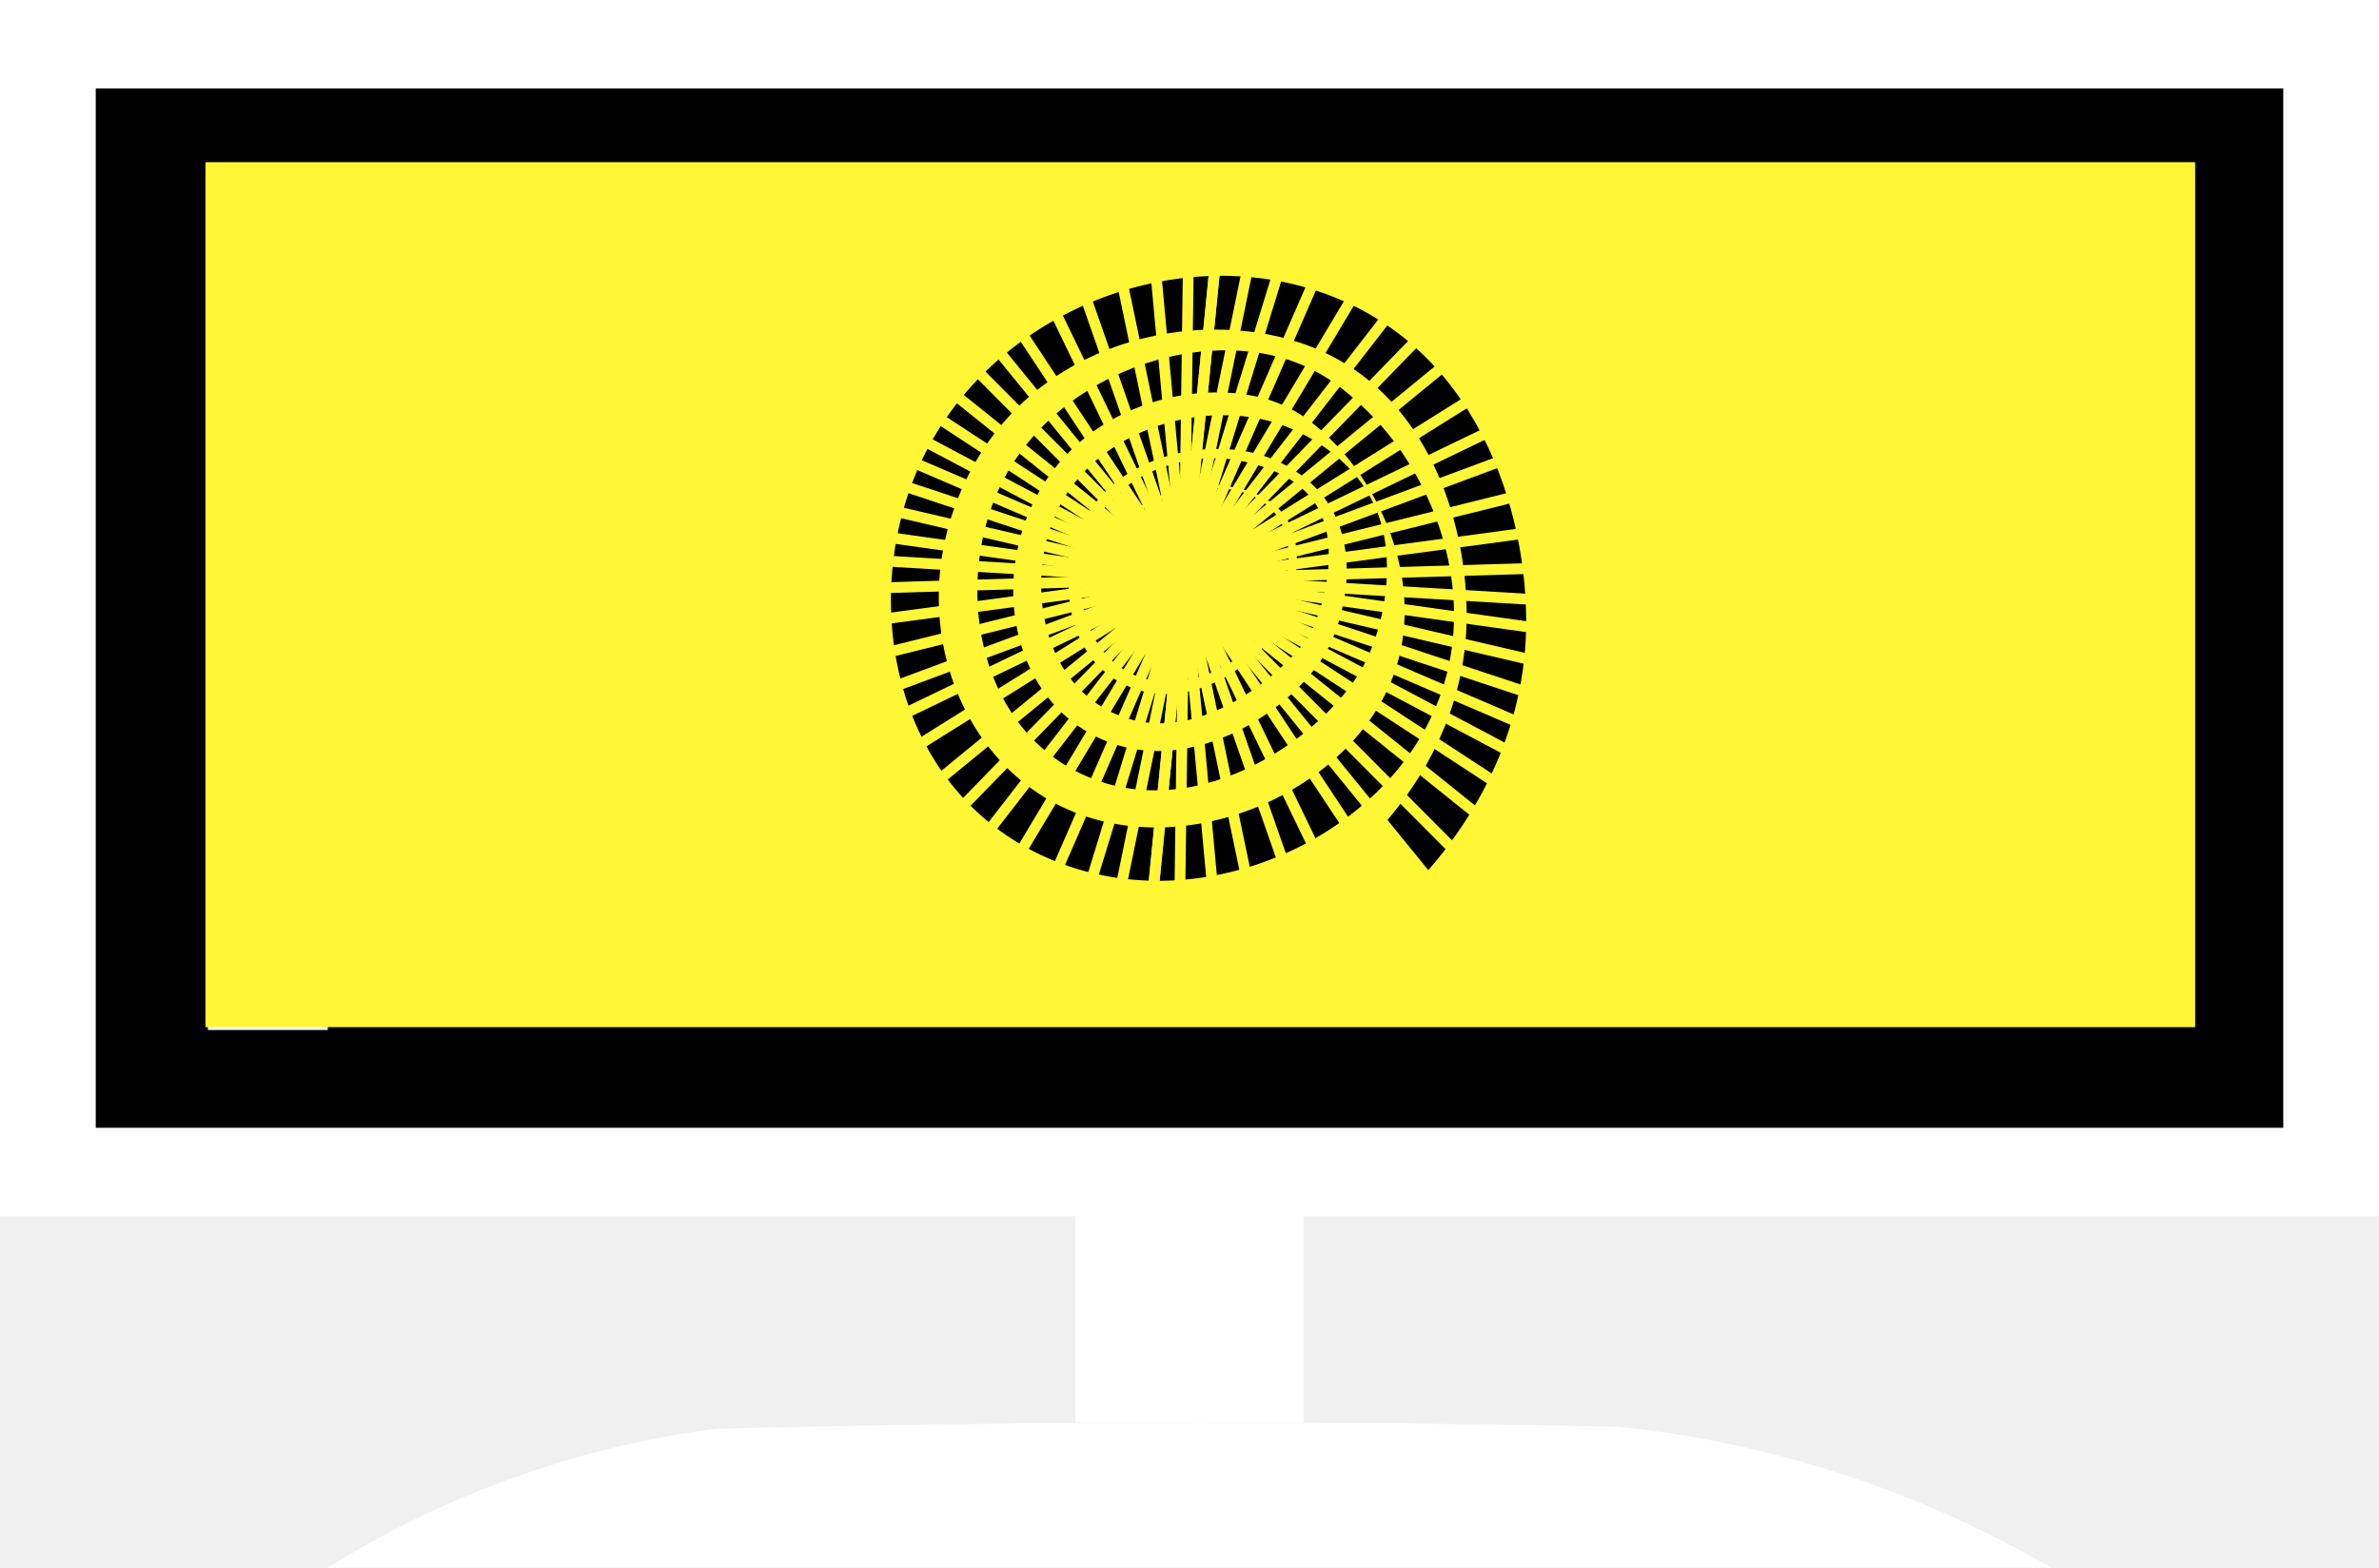
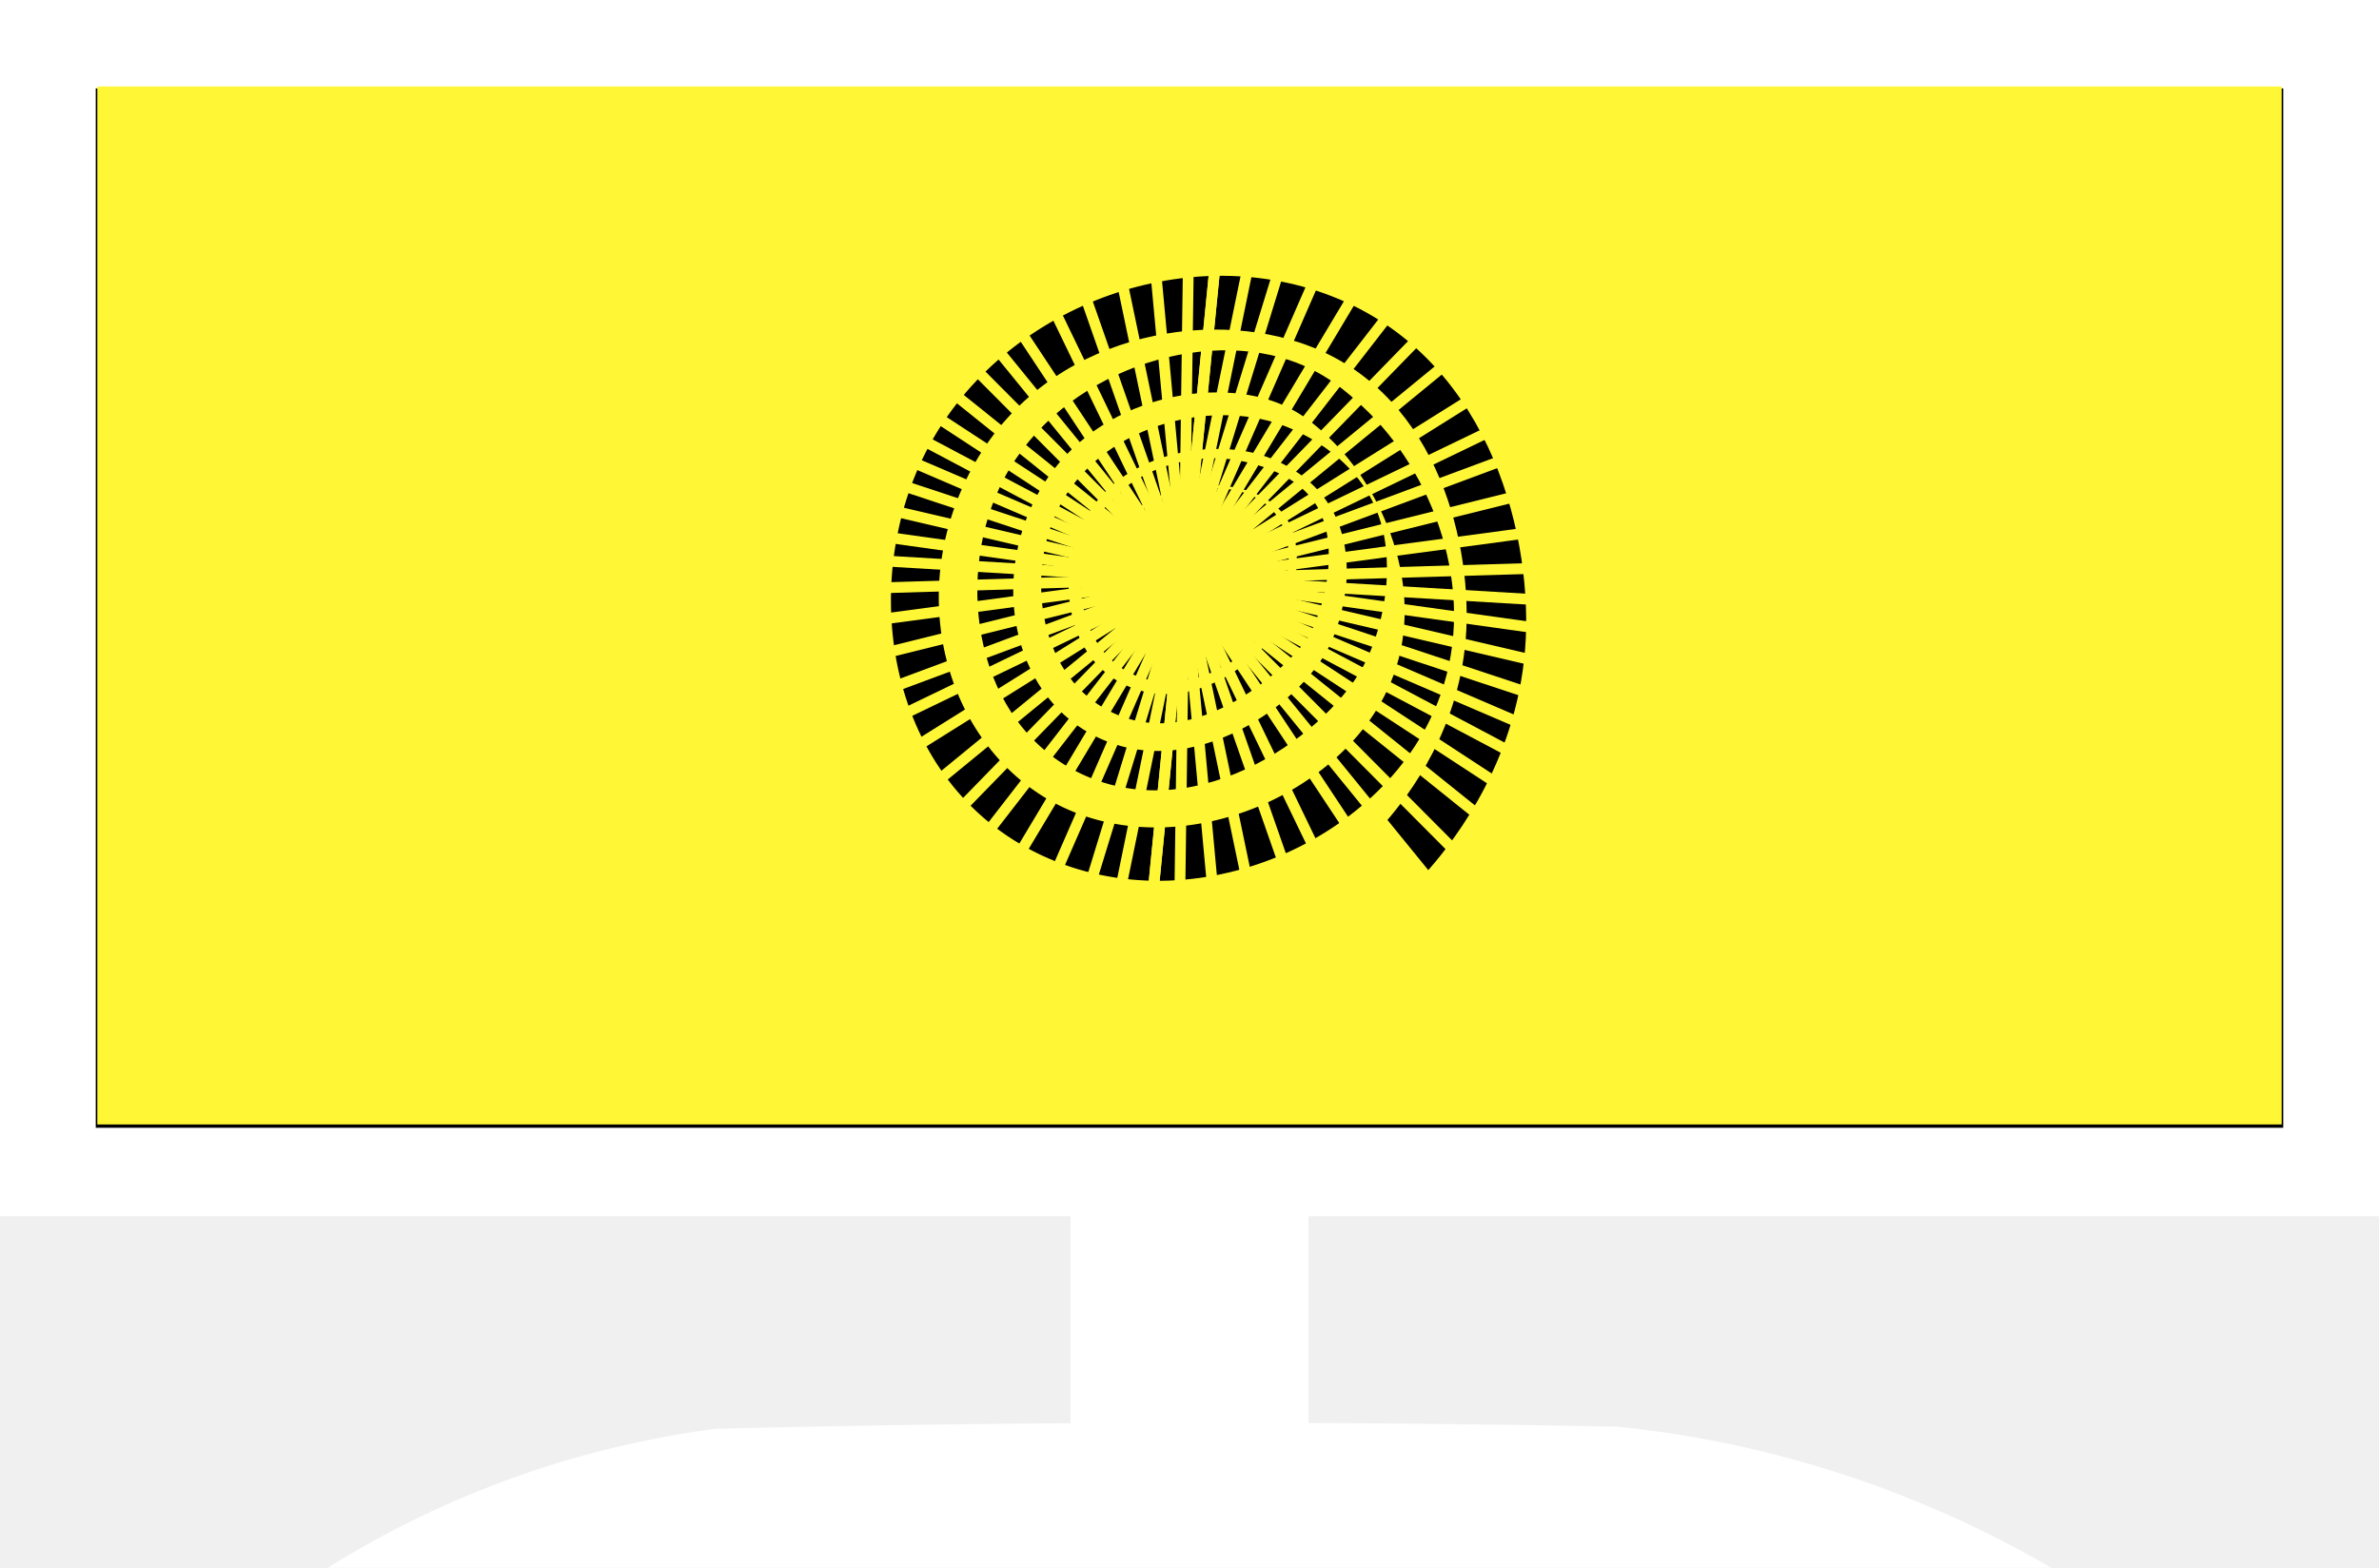
<svg xmlns="http://www.w3.org/2000/svg" width="220" height="145" viewBox="0 0 220 145" fill="none">
  <g clip-path="url(#clip0)">
-     <path d="M120.556 94.087H99.444V131.585H120.556V94.087Z" fill="white" />
+     <path d="M121 94H99V138H121V94Z" fill="white" />
    <path d="M220 0H0V112.495H220V0Z" fill="white" />
    <path d="M211.146 8.18H8.854V104.309H211.146V8.18Z" fill="black" />
    <path d="M189.691 145H30.31C35.324 141.872 42.047 138.355 50.401 135.676C56.247 133.803 61.606 132.743 66.179 132.145C80.607 131.794 95.326 131.599 110.338 131.586C123.68 131.573 136.795 131.703 149.67 131.956C154.958 132.503 161.285 133.582 168.229 135.676C177.076 138.342 184.267 141.846 189.691 145Z" fill="white" />
    <path d="M30.309 15.378H19.221V56.245H30.309V15.378Z" fill="white" />
    <path d="M30.309 84.165H19.221V95.264H30.309V84.165Z" fill="white" />
    <path d="M30.309 64.658H19.221V75.757H30.309V64.658Z" fill="white" />
-     <rect x="19" y="15" width="184" height="80" fill="#FFF735" />
-     <path d="M128.52 76.354C130.63 73.928 135.652 67.479 136.098 58.28C136.522 49.562 133.076 35.425 120.33 31.206C110.362 27.906 95.534 31.009 89.114 43.704C82.821 56.148 87.699 70.214 98.117 75.129C109.641 80.567 125.257 73.702 129.332 62.631C132.448 54.165 128.219 44.862 123.258 40.136C122.102 39.033 120.373 37.423 117.558 36.522C110.865 34.38 99.581 36.752 95.01 46.477C91.175 54.64 93.481 64.975 101.373 68.689C110.495 72.983 120.77 65.46 123.436 59.857C124.886 56.807 125.024 53.623 125.024 53.623C125.064 52.721 125.143 50.277 124.066 47.808C122.065 43.213 117.482 41.793 116.456 41.51C111.28 40.081 102.616 41.602 99.483 48.582C97.174 53.725 98.181 61.142 103.844 63.807C110.209 66.802 116.984 61.554 118.967 57.752C119.752 56.246 120.12 54.43 120.12 54.43C120.292 53.452 120.869 50.668 119.735 48.313C118.014 44.736 113.482 44.423 112.517 44.387C111.989 44.367 104.85 44.219 102.3 49.909C100.624 53.647 101.403 58.851 105.401 60.731C109.819 62.81 114.589 59.335 116.152 56.427C116.687 55.432 116.903 54.397 116.975 54.041C117.143 53.212 117.701 50.367 116.106 48.423C114.685 46.689 112.402 46.714 111.548 46.723C110.846 46.731 105.995 46.884 104.268 50.834C103.11 53.479 103.615 57.23 106.487 58.583C109.628 60.061 113.026 57.626 114.184 55.501C114.581 54.773 114.721 54.07 114.774 53.793C115.051 52.349 114.914 50.296 113.781 49.217C111.83 47.36 107.074 48.529 105.832 51.57C105.144 53.256 105.367 55.938 107.352 56.874C109.227 57.759 111.645 56.606 112.621 54.764C113.386 53.32 113.45 51.104 112.161 50.241C111.363 49.706 109.999 50.014 109.87 50.044C109.435 50.139 109.117 50.286 109.011 50.338C108.871 50.405 108.186 50.748 107.55 51.526C107.407 51.703 107.229 51.92 107.108 52.168C106.661 53.081 106.737 54.857 108.056 55.48C109.251 56.044 110.816 55.354 111.344 54.163C111.726 53.302 111.609 52.079 110.803 51.568C110.298 51.247 109.439 51.154 108.811 51.716C108.29 52.181 107.95 53.077 108.324 53.66C108.763 54.342 109.963 54.249 110.247 53.789C110.525 53.342 110.023 52.433 109.715 52.453C109.507 52.468 109.363 52.911 109.272 53.331C109.191 53.249 109.111 53.167 109.03 53.085C109.106 52.837 109.348 52.119 109.724 52.095C110.211 52.064 110.896 53.2 110.563 53.837C110.211 54.507 108.731 54.622 108.088 53.977C107.42 53.309 107.76 51.929 108.633 51.281C109.397 50.715 110.493 50.767 111.206 51.256C112.237 51.962 112.213 53.399 111.836 54.271C111.255 55.618 109.408 56.606 107.855 55.89C106.184 55.12 106.112 52.957 106.648 51.887C106.826 51.533 107.098 51.239 107.342 50.978C107.605 50.695 108.171 50.1 109.111 49.686C109.329 49.591 109.728 49.418 110.269 49.336C111.051 49.217 112.112 49.29 112.784 49.713C114.165 50.588 114.29 53.211 113.318 54.968C112.233 56.929 109.422 58.473 107.197 57.42C104.92 56.341 104.623 53.191 105.431 51.258C106.862 47.837 112.447 46.574 114.667 48.525C116.468 50.109 115.857 53.645 115.821 53.84C115.762 54.158 115.603 54.979 115.136 55.825C113.736 58.354 109.62 61.01 106.196 59.404C102.907 57.862 102.359 53.379 103.617 50.403C105.165 46.745 109.352 45.579 112.074 45.628C112.977 45.645 115.698 45.696 117.368 47.603C119.232 49.728 118.629 52.831 118.377 54.131C118.305 54.503 118.057 55.731 117.42 56.901C115.539 60.351 109.779 64.174 104.932 61.901C100.353 59.755 99.502 53.537 101.331 49.328C103.447 44.462 109.007 42.6 113.2 42.916C113.673 42.95 119.586 43.474 121.586 47.477C122.961 50.23 122.159 53.981 122.032 54.583C121.898 55.209 121.705 55.857 121.705 55.857C121.705 55.857 121.295 57.23 120.695 58.442C119.921 60.005 111.344 69.316 103.127 65.475C96.669 62.456 95.454 53.663 98.062 47.789C101.379 40.315 110.928 37.473 117.779 39.574C118.485 39.791 124.191 41.633 126.619 46.888C127.879 49.615 127.782 52.236 127.731 53.645C127.731 53.645 127.593 57.391 125.888 60.886C122.814 67.191 110.858 76.131 100.258 71.146C90.679 66.641 88.87 53.893 92.868 45.343C97.545 35.337 110.273 30.859 119.06 33.778C122.278 34.848 124.293 36.684 125.682 37.976C132.023 43.878 136.145 54.55 132.738 64.11C128.072 77.201 110.358 85.18 96.476 78.627C82.535 72.046 79.849 54.3 86.019 42.12C92.525 29.273 108.799 22.78 122.28 27.603C136.959 32.853 141.089 48.927 140.597 59.053C140.079 69.739 134.246 77.23 131.794 80.049C130.7 78.817 129.61 77.584 128.52 76.354Z" fill="black" stroke="black" stroke-miterlimit="10" />
+     <rect x="9" y="8" width="202" height="96" fill="#FFF735" />
+     <path d="M128.52 76.354C130.63 73.928 135.652 67.479 136.098 58.28C136.522 49.562 133.076 35.425 120.33 31.206C110.362 27.906 95.534 31.009 89.114 43.704C82.821 56.148 87.699 70.214 98.117 75.129C109.641 80.567 125.257 73.702 129.332 62.631C132.448 54.165 128.22 44.862 123.258 40.136C122.102 39.033 120.373 37.423 117.558 36.522C110.865 34.38 99.581 36.752 95.01 46.477C91.175 54.64 93.481 64.975 101.373 68.689C110.495 72.983 120.77 65.46 123.436 59.857C124.886 56.807 125.024 53.623 125.024 53.623C125.064 52.721 125.143 50.277 124.066 47.808C122.065 43.213 117.482 41.793 116.456 41.51C111.28 40.081 102.616 41.602 99.483 48.582C97.174 53.725 98.181 61.142 103.844 63.807C110.209 66.802 116.984 61.554 118.967 57.752C119.752 56.246 120.12 54.43 120.12 54.43C120.292 53.452 120.869 50.668 119.735 48.313C118.014 44.736 113.482 44.423 112.517 44.387C111.989 44.367 104.85 44.219 102.3 49.909C100.624 53.647 101.403 58.851 105.401 60.731C109.819 62.81 114.589 59.335 116.152 56.427C116.687 55.432 116.903 54.397 116.975 54.041C117.143 53.212 117.701 50.367 116.106 48.423C114.685 46.689 112.402 46.714 111.548 46.723C110.846 46.731 105.995 46.884 104.268 50.834C103.11 53.479 103.615 57.23 106.487 58.583C109.628 60.061 113.026 57.626 114.184 55.501C114.581 54.773 114.721 54.07 114.774 53.793C115.051 52.349 114.914 50.296 113.781 49.217C111.83 47.36 107.074 48.529 105.832 51.57C105.144 53.256 105.367 55.938 107.352 56.874C109.227 57.759 111.645 56.606 112.621 54.764C113.386 53.32 113.45 51.104 112.161 50.241C111.363 49.706 109.999 50.014 109.87 50.044C109.435 50.139 109.117 50.286 109.011 50.338C108.871 50.405 108.186 50.748 107.55 51.526C107.407 51.703 107.229 51.92 107.108 52.168C106.661 53.081 106.737 54.857 108.056 55.48C109.251 56.044 110.816 55.354 111.344 54.163C111.726 53.302 111.609 52.079 110.803 51.568C110.298 51.247 109.439 51.154 108.811 51.716C108.29 52.181 107.95 53.077 108.324 53.66C108.763 54.342 109.963 54.249 110.247 53.789C110.525 53.342 110.023 52.433 109.715 52.453C109.507 52.468 109.363 52.911 109.272 53.331C109.191 53.249 109.111 53.167 109.03 53.085C109.106 52.837 109.348 52.119 109.724 52.095C110.211 52.064 110.896 53.2 110.563 53.837C110.211 54.507 108.731 54.622 108.088 53.977C107.42 53.309 107.76 51.929 108.633 51.281C109.397 50.715 110.493 50.767 111.206 51.256C112.237 51.962 112.213 53.399 111.836 54.271C111.255 55.618 109.408 56.606 107.855 55.89C106.184 55.12 106.112 52.957 106.648 51.887C106.826 51.533 107.098 51.239 107.342 50.978C107.605 50.695 108.171 50.1 109.111 49.686C109.329 49.591 109.728 49.418 110.269 49.336C111.051 49.217 112.112 49.29 112.784 49.713C114.165 50.588 114.29 53.211 113.318 54.968C112.233 56.929 109.422 58.473 107.197 57.42C104.92 56.341 104.623 53.191 105.431 51.258C106.862 47.837 112.447 46.574 114.667 48.525C116.468 50.109 115.857 53.645 115.821 53.84C115.762 54.158 115.603 54.979 115.136 55.825C113.736 58.354 109.62 61.01 106.196 59.404C102.907 57.862 102.359 53.379 103.617 50.403C105.165 46.745 109.352 45.579 112.074 45.628C112.977 45.645 115.698 45.696 117.368 47.603C119.232 49.728 118.629 52.831 118.377 54.131C118.305 54.503 118.057 55.731 117.42 56.901C115.539 60.351 109.779 64.174 104.932 61.901C100.353 59.755 99.502 53.537 101.331 49.328C103.447 44.462 109.007 42.6 113.2 42.916C113.673 42.95 119.586 43.474 121.586 47.477C122.961 50.23 122.159 53.981 122.032 54.583C121.898 55.209 121.705 55.857 121.705 55.857C121.705 55.857 121.295 57.23 120.695 58.442C119.921 60.005 111.344 69.316 103.127 65.475C96.669 62.456 95.454 53.663 98.062 47.789C101.379 40.315 110.928 37.473 117.779 39.574C118.485 39.791 124.191 41.633 126.619 46.888C127.879 49.615 127.782 52.236 127.731 53.645C127.731 53.645 127.593 57.391 125.888 60.886C122.814 67.191 110.858 76.131 100.258 71.146C90.679 66.641 88.87 53.893 92.868 45.343C97.545 35.337 110.273 30.859 119.06 33.778C122.278 34.848 124.293 36.684 125.682 37.976C132.023 43.878 136.145 54.55 132.738 64.11C128.072 77.201 110.358 85.18 96.476 78.627C82.535 72.046 79.849 54.3 86.019 42.12C92.525 29.273 108.799 22.78 122.28 27.603C136.959 32.853 141.089 48.927 140.597 59.053C140.079 69.739 134.246 77.23 131.794 80.049C130.7 78.817 129.61 77.584 128.52 76.354Z" fill="black" stroke="black" stroke-miterlimit="10" />
    <path d="M102.09 18.052L116.909 89.013" stroke="#FFF735" stroke-miterlimit="10" />
    <path d="M106.173 17.48L112.825 89.584" stroke="#FFF735" stroke-miterlimit="10" />
    <path d="M109.989 17.342L109.011 89.724" stroke="#FFF735" stroke-miterlimit="10" />
    <path d="M113.064 17.502L105.937 89.563" stroke="#FFF735" stroke-miterlimit="10" />
    <path d="M113.11 17L105.984 89.062" stroke="#FFF735" stroke-miterlimit="10" />
    <path d="M116.772 18.023L102.226 89.04" stroke="#FFF735" stroke-miterlimit="10" />
    <path d="M120.165 18.831L98.836 88.234" stroke="#FFF735" stroke-miterlimit="10" />
    <path d="M124.062 20.176L94.936 86.888" stroke="#FFF735" stroke-miterlimit="10" />
    <path d="M128.258 22.188L90.74 84.877" stroke="#FFF735" stroke-miterlimit="10" />
    <path d="M131.968 24.546L87.031 82.519" stroke="#FFF735" stroke-miterlimit="10" />
    <path d="M135.189 27.154L83.81 79.91" stroke="#FFF735" stroke-miterlimit="10" />
    <path d="M138.09 30.096L80.909 76.97" stroke="#FFF735" stroke-miterlimit="10" />
    <path d="M140.976 33.837L78.024 73.228" stroke="#FFF735" stroke-miterlimit="10" />
    <path d="M143.059 37.351L75.941 69.714" stroke="#FFF735" stroke-miterlimit="10" />
    <path d="M144.506 40.516L74.491 66.549" stroke="#FFF735" stroke-miterlimit="10" />
    <path d="M145.832 44.512L73.165 62.553" stroke="#FFF735" stroke-miterlimit="10" />
    <path d="M146.661 48.559L72.339 58.507" stroke="#FFF735" stroke-miterlimit="10" />
    <path d="M147 52.413L72 54.651" stroke="#FFF735" stroke-miterlimit="10" />
    <path d="M146.945 55.758L72.053 51.305" stroke="#FFF735" stroke-miterlimit="10" />
    <path d="M146.629 58.726L72.371 48.34" stroke="#FFF735" stroke-miterlimit="10" />
    <path d="M145.961 62.055L73.037 45.01" stroke="#FFF735" stroke-miterlimit="10" />
    <path d="M144.986 65.286L74.016 41.779" stroke="#FFF735" stroke-miterlimit="10" />
    <path d="M143.774 68.253L75.226 38.81" stroke="#FFF735" stroke-miterlimit="10" />
    <path d="M142.38 70.965L76.621 36.101" stroke="#FFF735" stroke-miterlimit="10" />
    <path d="M140.554 73.841L78.444 33.224" stroke="#FFF735" stroke-miterlimit="10" />
    <path d="M138.335 76.688L80.666 30.376" stroke="#FFF735" stroke-miterlimit="10" />
    <path d="M135.483 79.639L83.516 27.424" stroke="#FFF735" stroke-miterlimit="10" />
    <path d="M132.675 81.997L86.325 25.068" stroke="#FFF735" stroke-miterlimit="10" />
    <path d="M129.688 84.041L89.312 23.023" stroke="#FFF735" stroke-miterlimit="10" />
    <path d="M125.349 86.339L93.651 20.726" stroke="#FFF735" stroke-miterlimit="10" />
    <path d="M121.495 87.827L97.506 19.238" stroke="#FFF735" stroke-miterlimit="10" />
  </g>
  <defs>
    <clipPath id="clip0">
      <rect width="220" height="145" fill="white" />
    </clipPath>
  </defs>
</svg>
